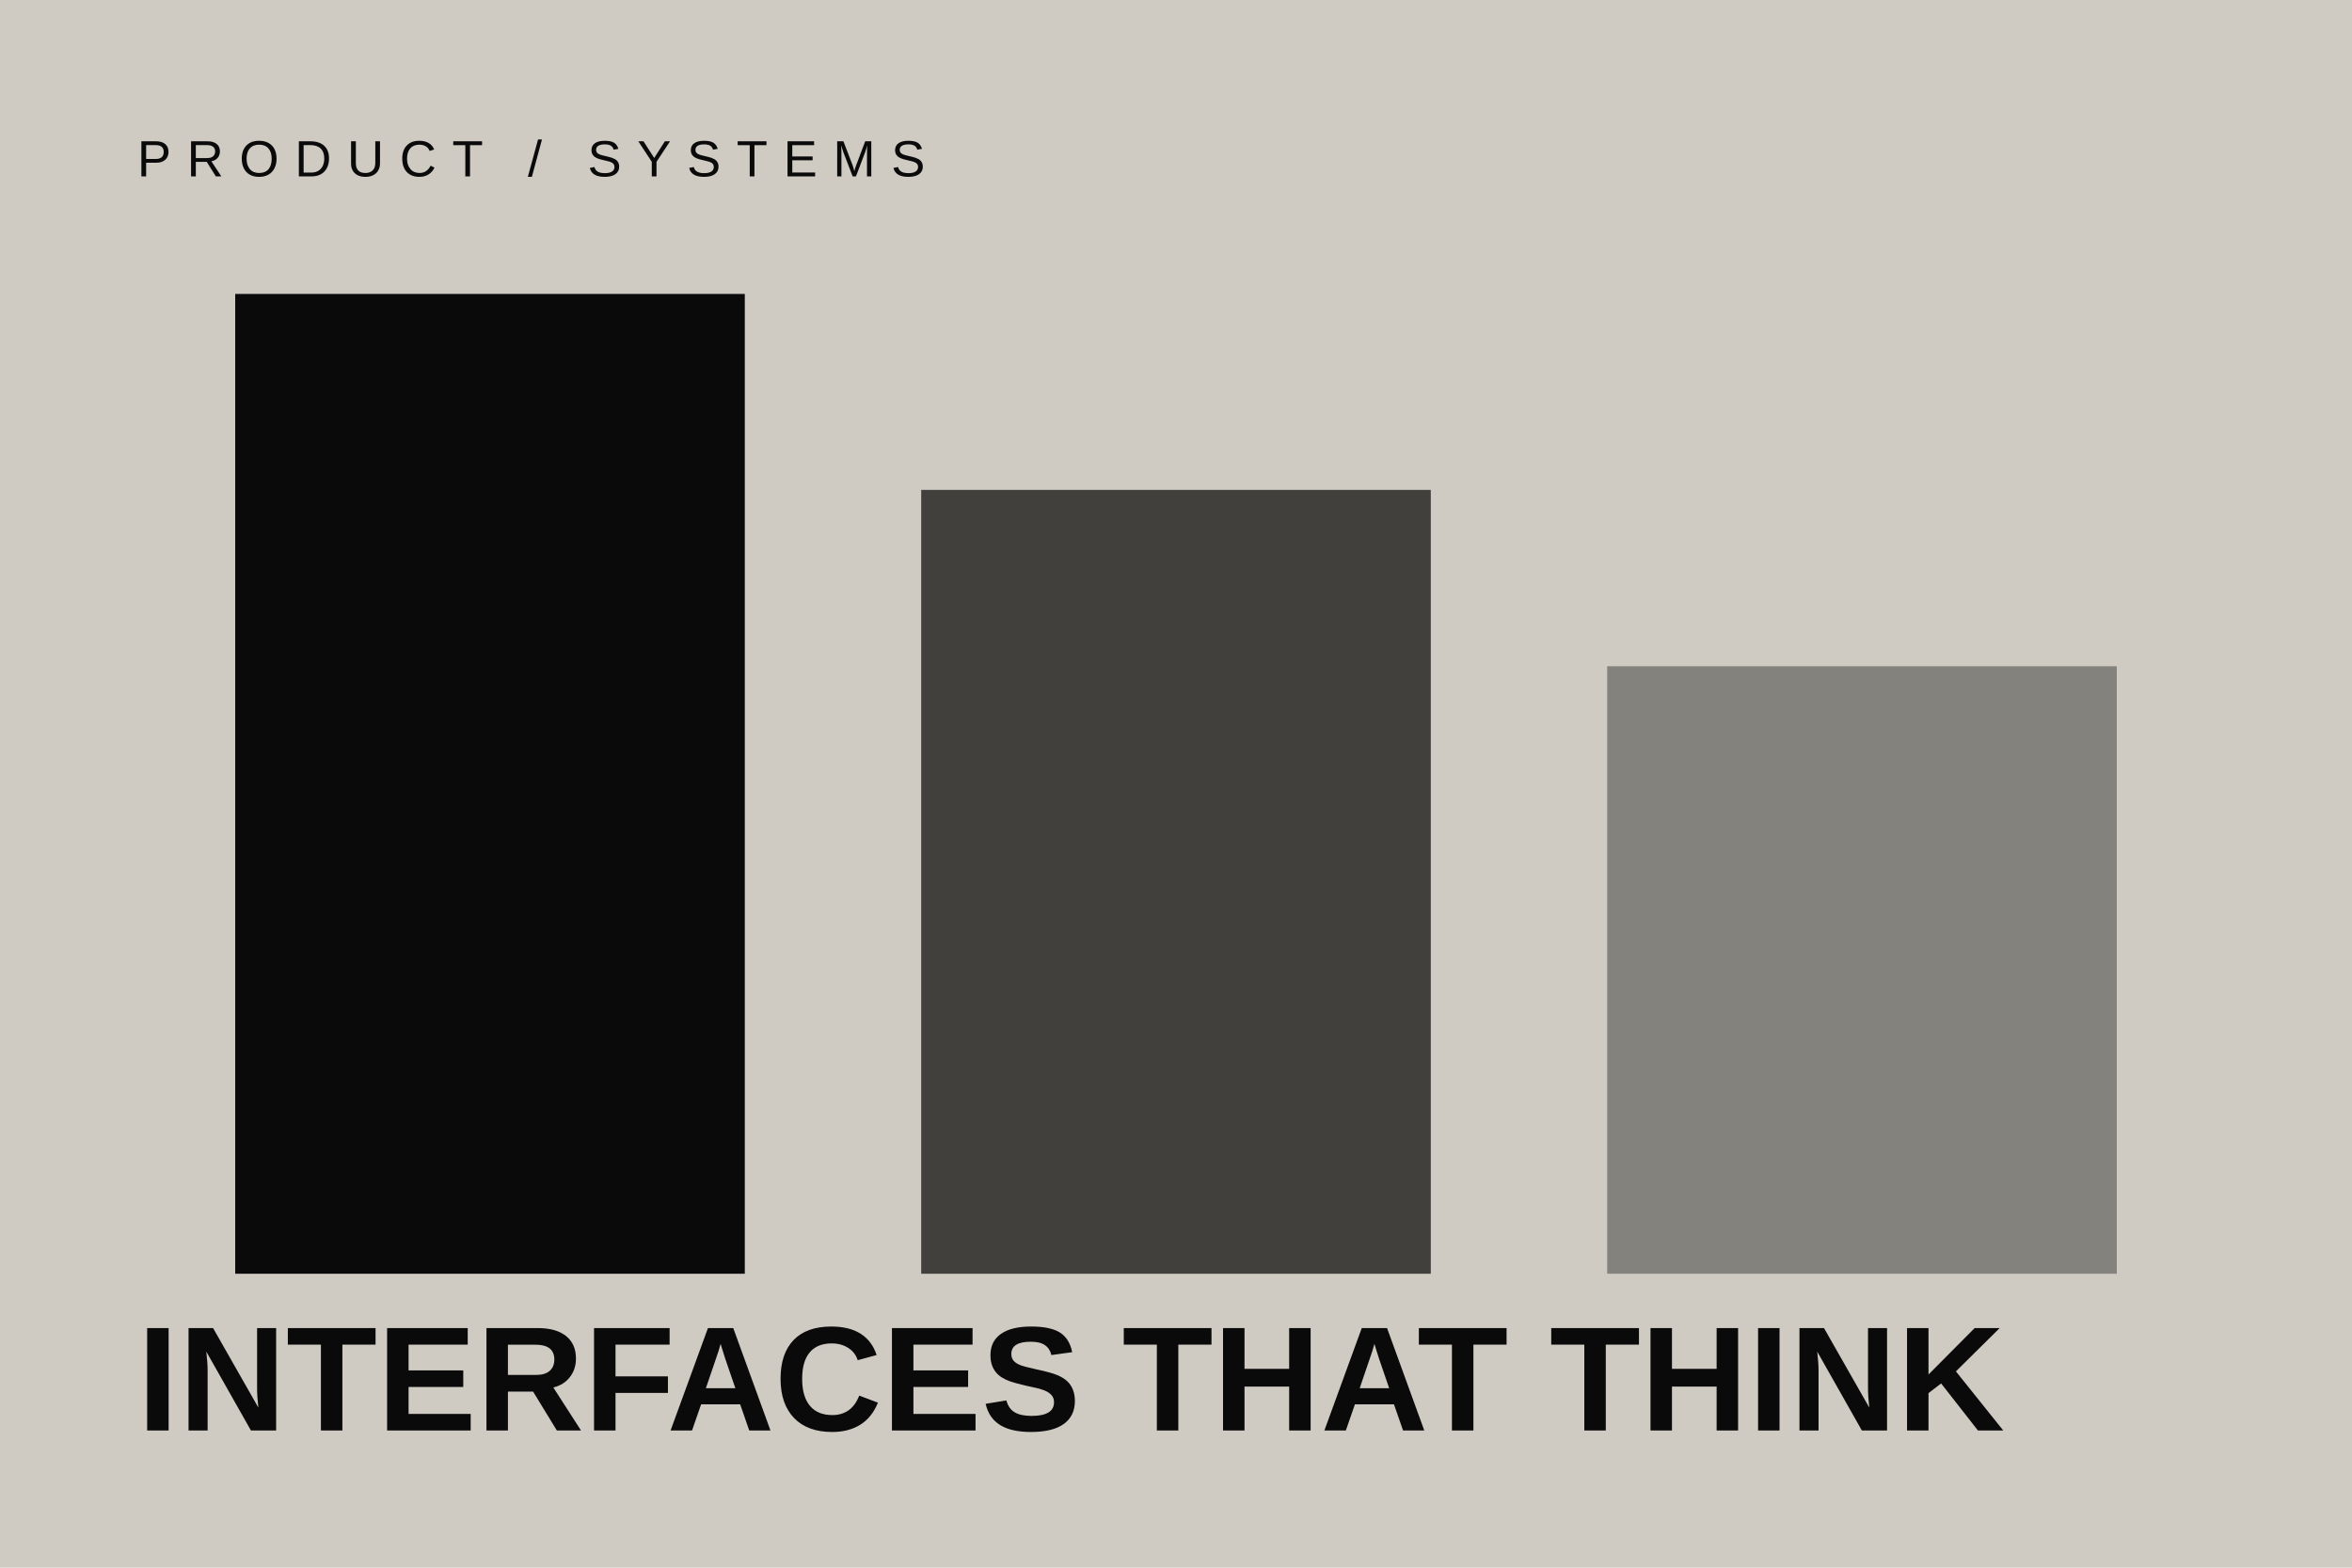
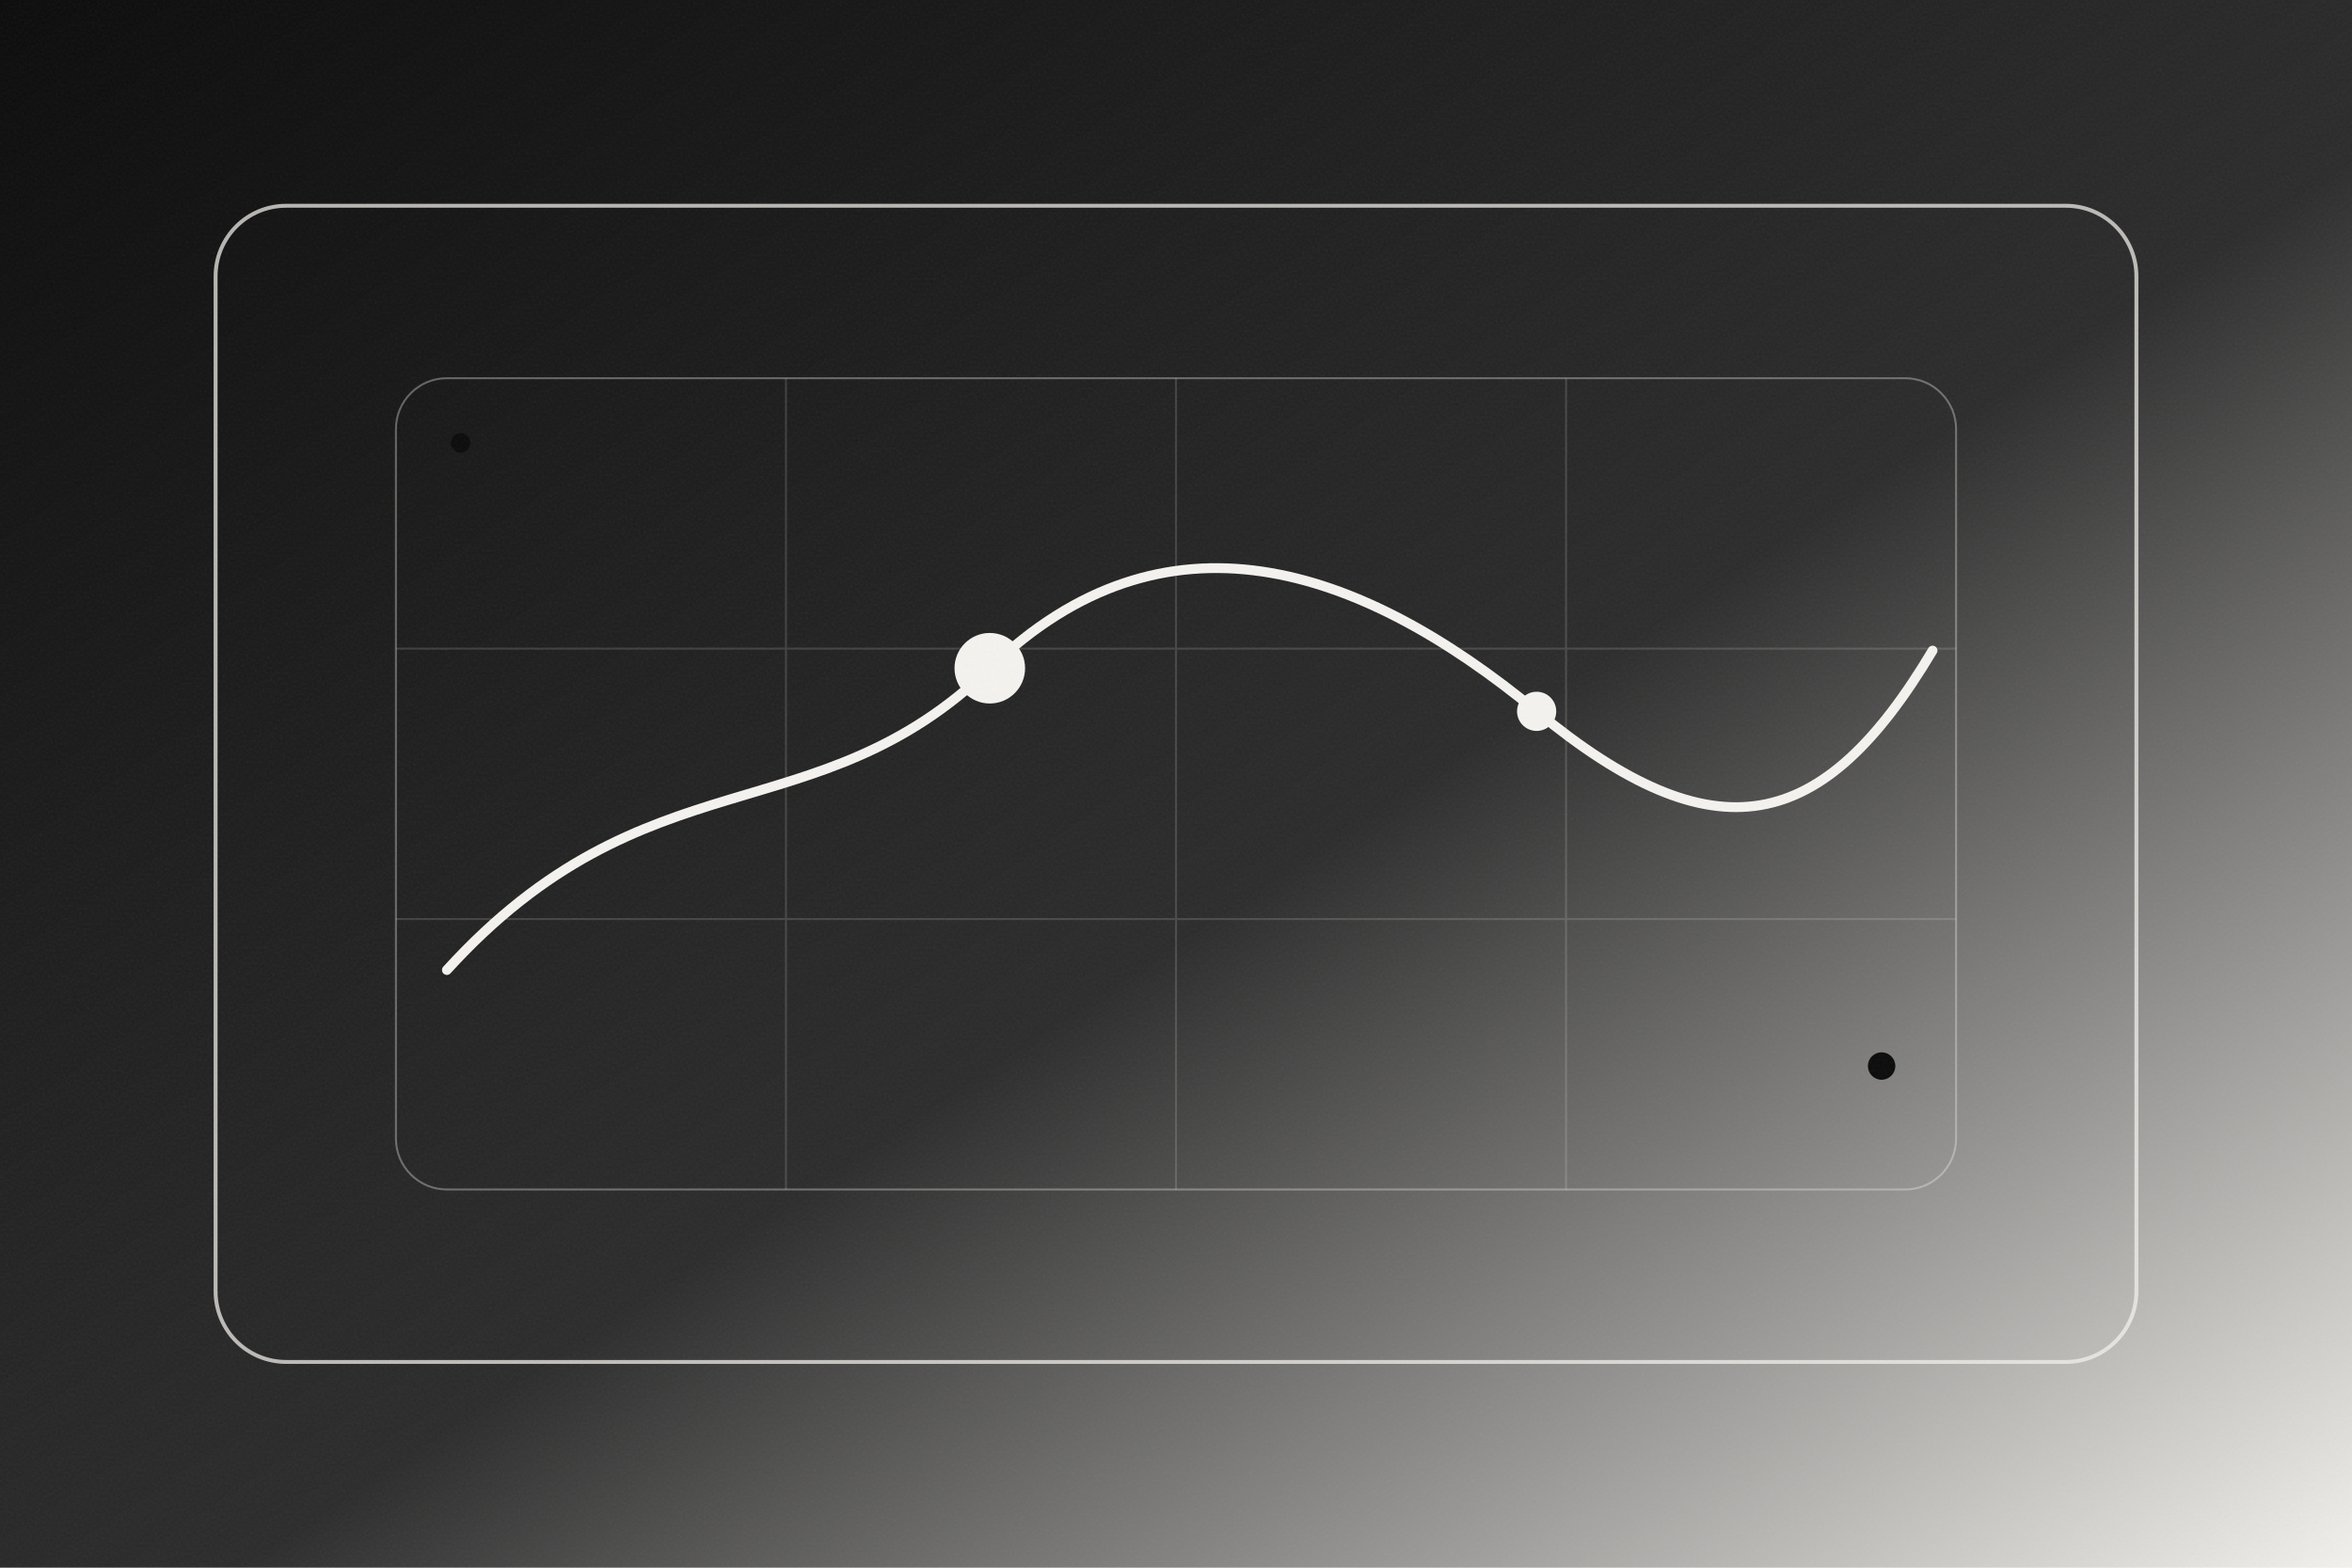
<svg xmlns="http://www.w3.org/2000/svg" viewBox="0 0 1200 800">
-   <rect width="1200" height="800" fill="#CFCBC3" />
-   <g fill="#0A0A0A">
-     <rect x="120" y="150" width="260" height="500" />
-     <rect x="470" y="250" width="260" height="400" opacity=".72" />
-     <rect x="820" y="340" width="260" height="310" opacity=".38" />
+   <defs>
+     <linearGradient id="g" x1="0" y1="0" x2="1" y2="1">
+       <stop offset="0" stop-color="#0a0a0a" />
+       <stop offset=".55" stop-color="#2b2b2b" />
+       <stop offset="1" stop-color="#f5f3ef" />
+     </linearGradient>
+     <filter id="n">
+       <feTurbulence type="fractalNoise" baseFrequency=".75" numOctaves="3" seed="12" />
+       <feComponentTransfer>
+         <feFuncA type="table" tableValues="0 .06" />
+       </feComponentTransfer>
+     </filter>
+   </defs>
+   <rect width="1200" height="800" fill="url(#g)" />
+   <g transform="translate(110 105)" fill="none" stroke="#f5f3ef">
+     <rect x="0" y="0" width="980" height="590" rx="36" stroke-width="2" opacity=".72" />
+     <rect x="92" y="88" width="796" height="414" rx="26" stroke-width="1" opacity=".35" />
+     <path d="M118 390C220 278 306 322 395 236s188-53 279 22 146 63 202-31" stroke-width="5" stroke-linecap="round" />
+     <circle cx="395" cy="236" r="18" fill="#f5f3ef" stroke="none" />
+     <circle cx="674" cy="258" r="10" fill="#f5f3ef" stroke="none" />
+     <g opacity=".16">
+       <path d="M92 226h796M92 364h796" />
+       <path d="M291 88v414M490 88v414M689 88v414" />
+     </g>
  </g>
-   <text x="70" y="90" fill="#0A0A0A" font-family="Arial" font-size="26" letter-spacing="8">PRODUCT / SYSTEMS</text>
-   <text x="70" y="730" fill="#0A0A0A" font-family="Arial" font-size="76" font-weight="700">INTERFACES THAT THINK</text>
+   <g fill="#0a0a0a">
+     <circle cx="235" cy="226" r="5" />
+     <circle cx="960" cy="544" r="7" />
+   </g>
+   <rect width="1200" height="800" filter="url(#n)" />
</svg>
